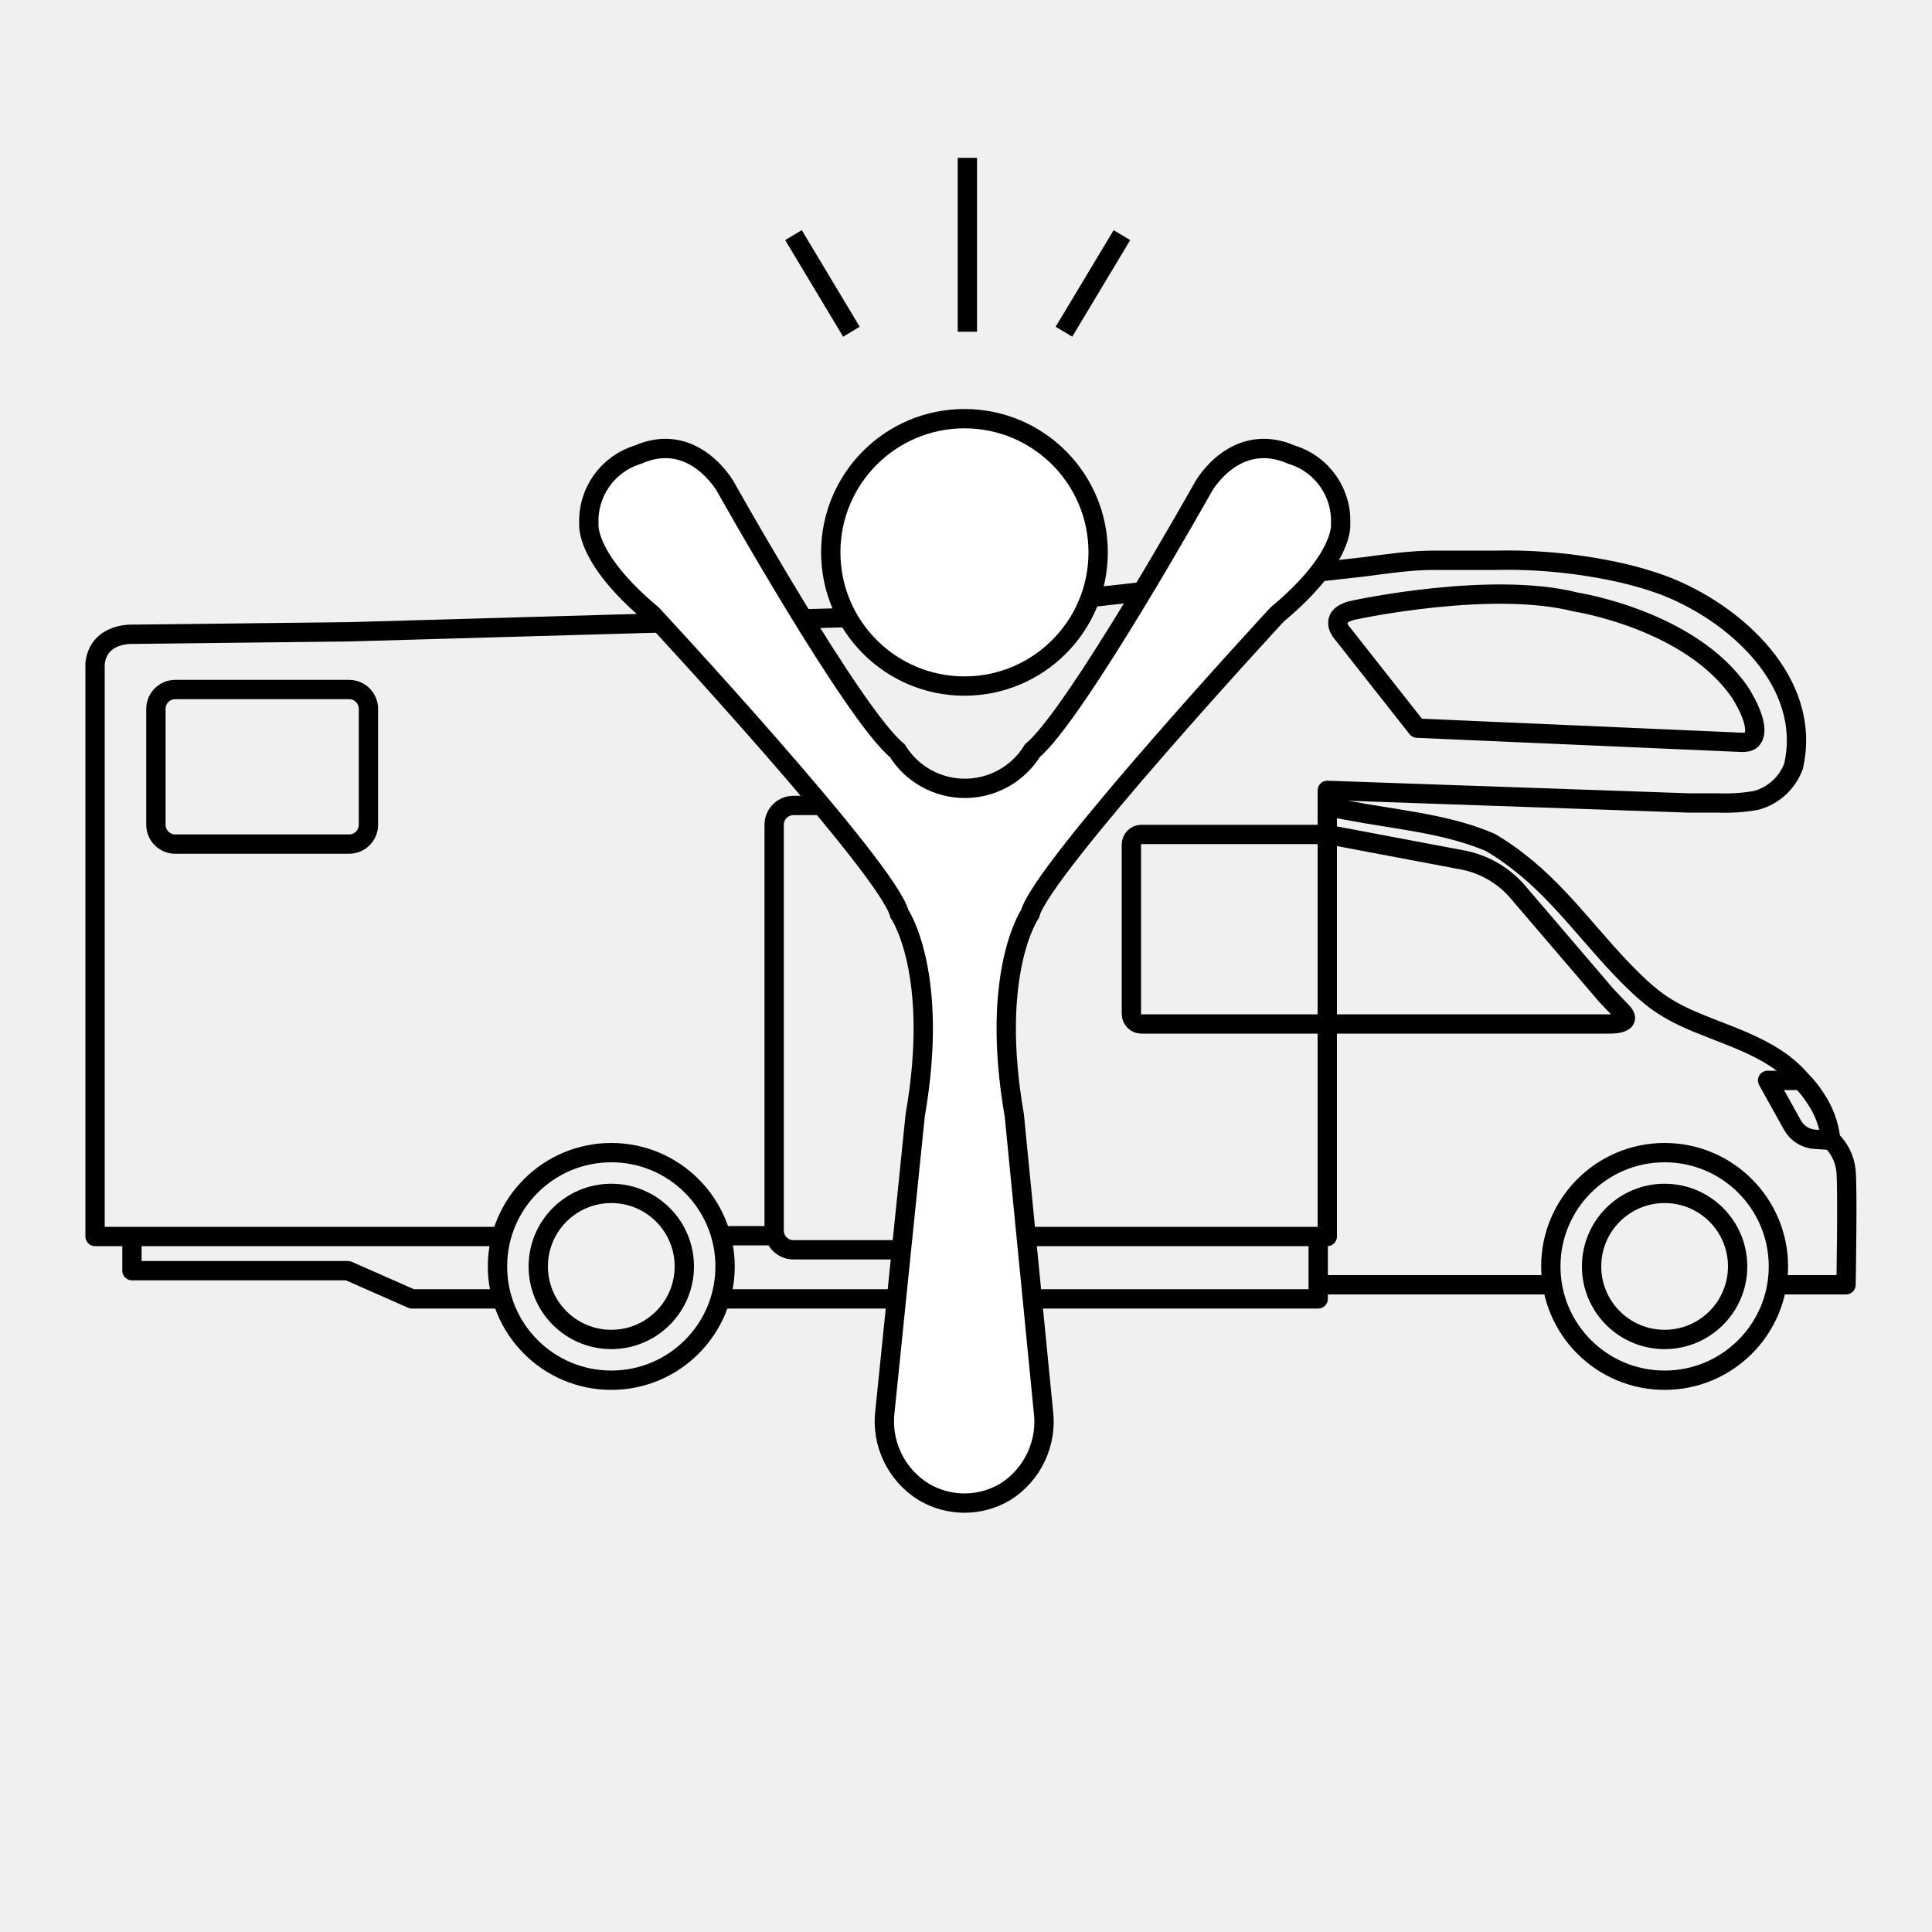
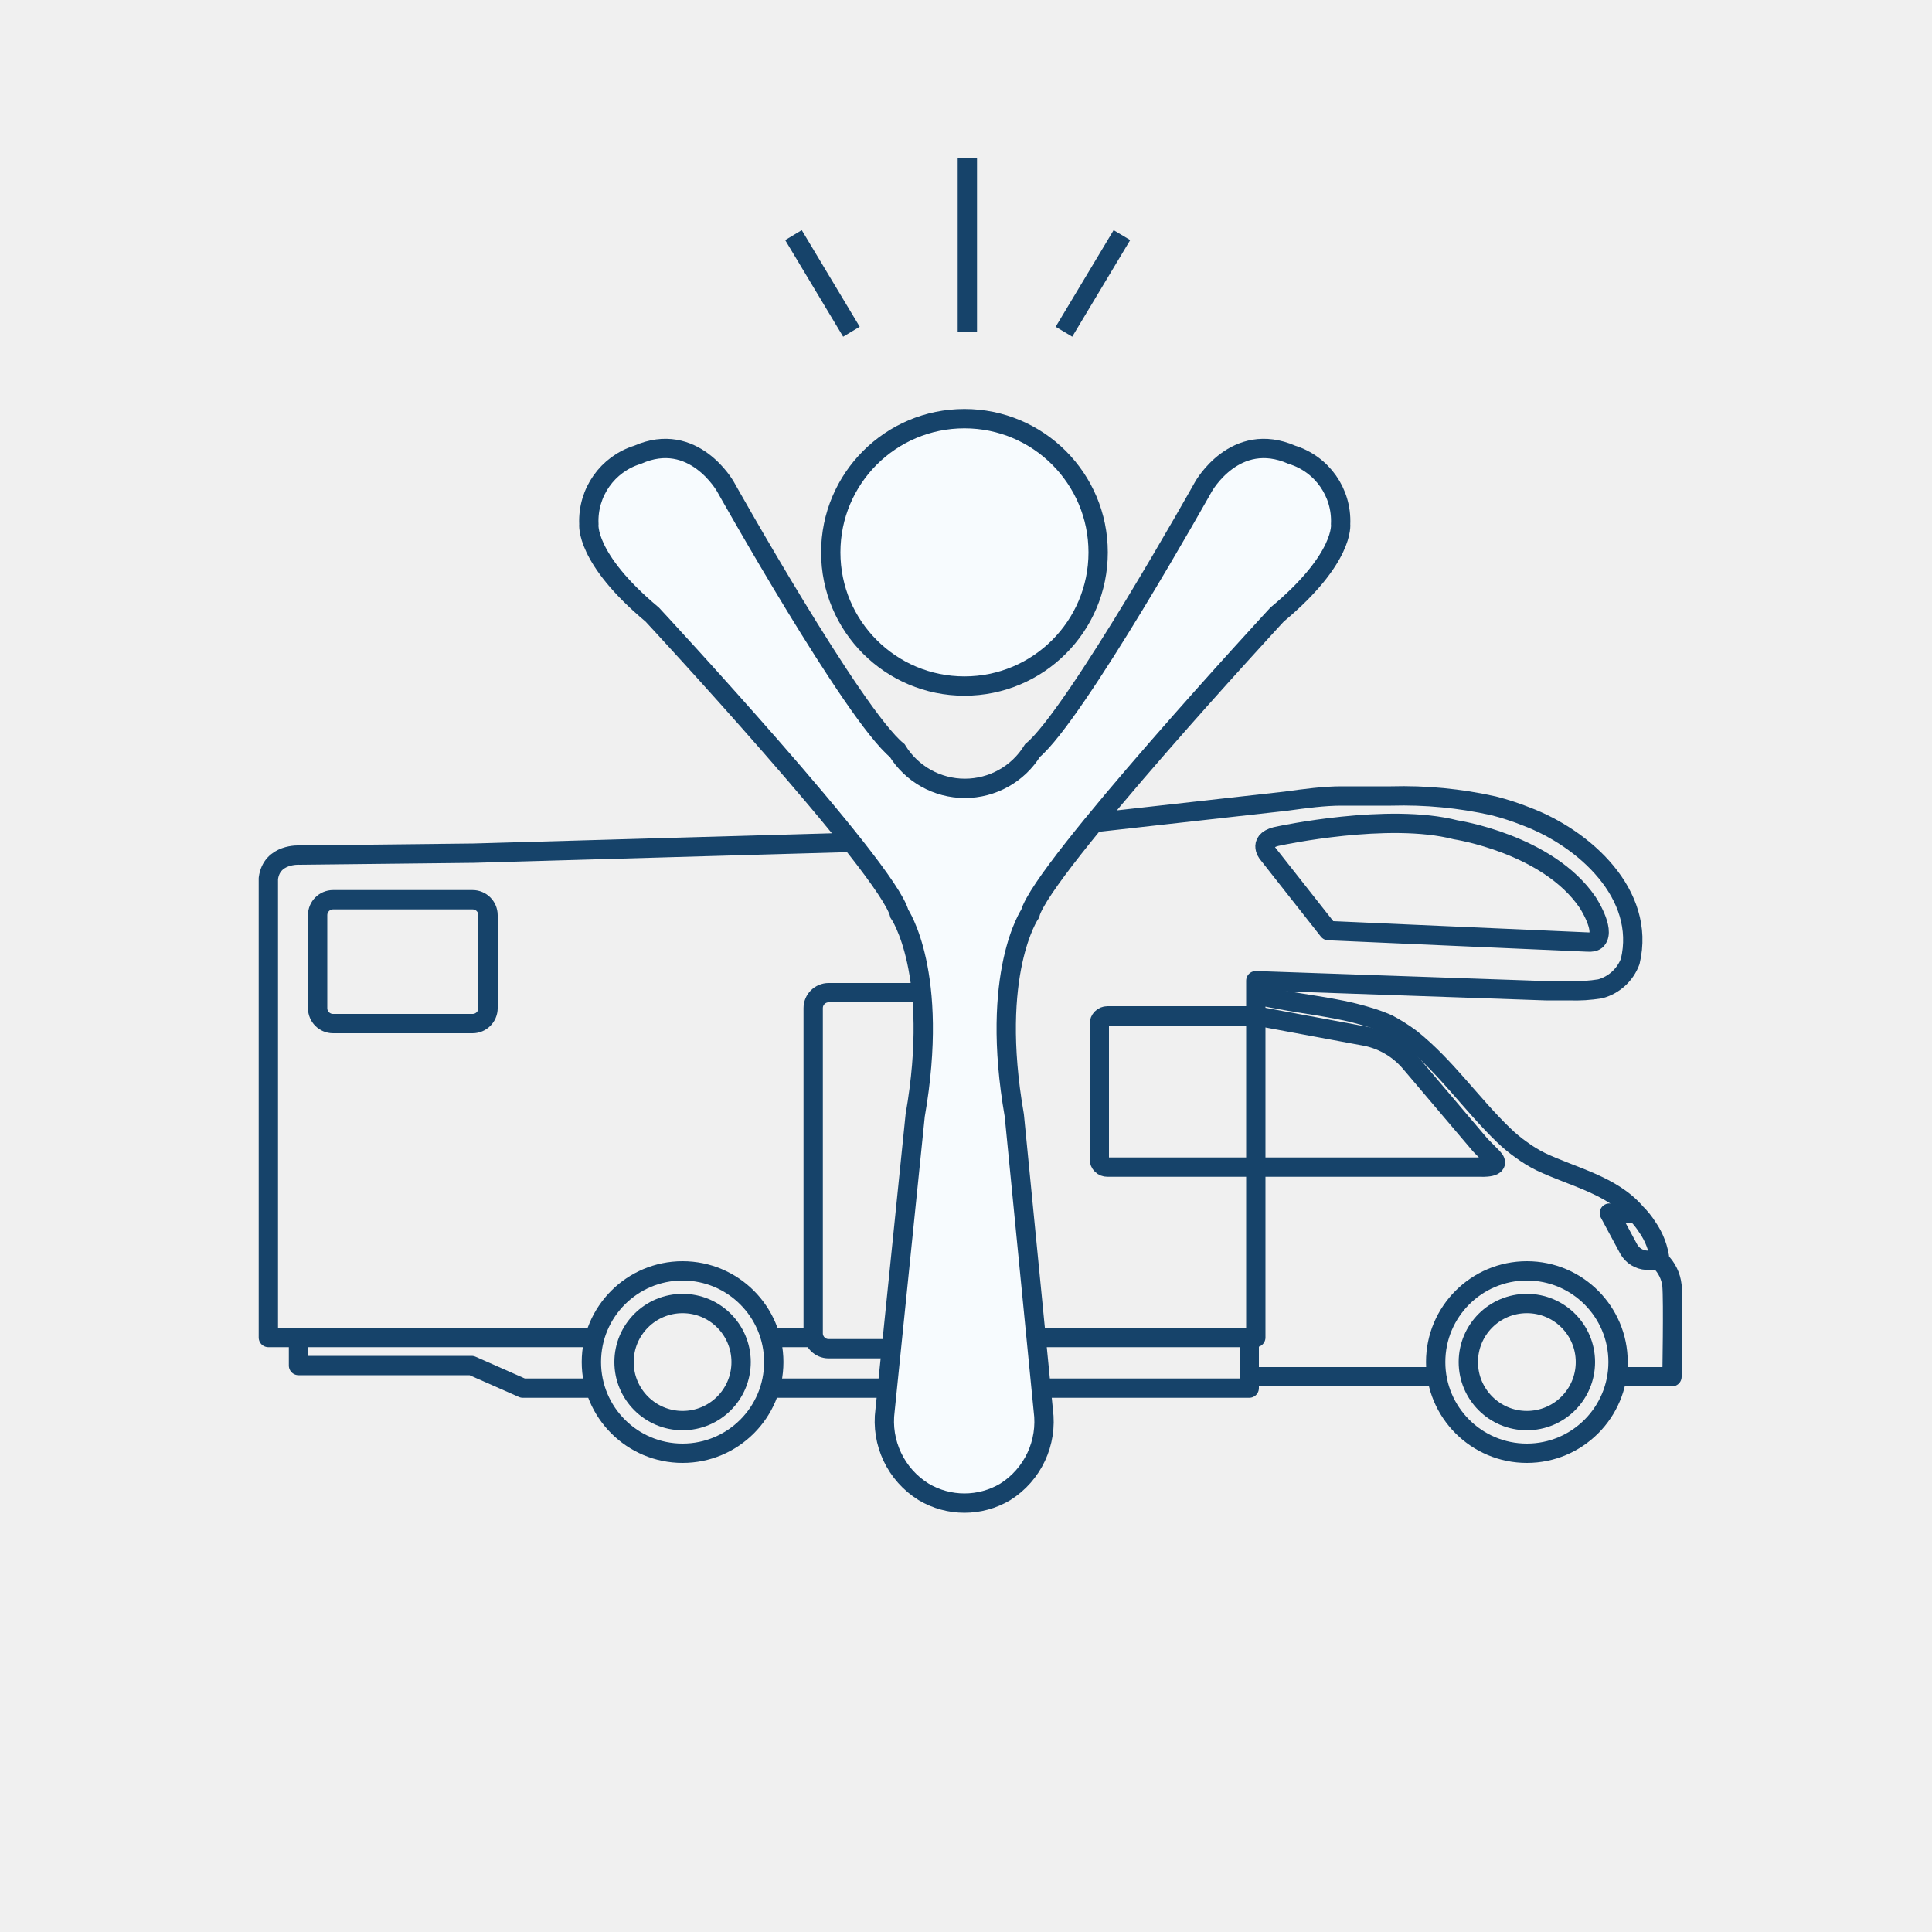
<svg xmlns="http://www.w3.org/2000/svg" viewBox="0 0 100 100">
  <defs>
-     <style>.cls-1,.cls-2{fill:none;}.cls-1,.cls-2,.cls-3{stroke:#000;}.cls-1{stroke-linejoin:round;}.cls-2,.cls-3{stroke-miterlimit:10;}.cls-3{fill:#fff;}</style>
+     <style>
+       .cls-1,
+       .cls-2 {
+         fill: none;
+       }
+       .cls-1,
+       .cls-2,
+       .cls-3 {
+         stroke: #16436A;
+       }
+       .cls-1 {
+         stroke-linejoin: round;
+       }
+       .cls-2,
+       .cls-3 {
+         stroke-miterlimit: 10;
+       }
+       .cls-3 {
+         fill: #F7FBFE;;
+       }
+     </style>
  </defs>
-   <g id="자랑하기">
-     <circle class="cls-1" cx="31.64" cy="65.55" r="5.89" />
-     <circle class="cls-1" cx="31.64" cy="65.55" r="3.78" />
-     <circle class="cls-1" cx="86.16" cy="65.55" r="3.78" />
-     <circle class="cls-1" cx="86.16" cy="65.55" r="5.89" />
-     <path class="cls-1" d="M48.93,64H68.7V40.91l18.67.65s.72,0,1.52,0a9.23,9.23,0,0,0,2-.13,2.86,2.86,0,0,0,1.94-1.76c1-4.34-3-7.95-6.71-9.37A17.81,17.81,0,0,0,84,29.67,26.94,26.94,0,0,0,77.39,29c-1,0-2.06,0-3.19,0s-2.33.17-3.6.34L48.28,31.84l-30.14.86-11.22.13s-1.81-.13-2,1.51V64H26" />
-     <line class="cls-1" x1="37.31" y1="63.96" x2="39.85" y2="63.96" />
-     <polyline class="cls-1" points="6.83 63.96 6.83 65.77 18.01 65.77 21.32 67.23 25.99 67.23" />
-     <polyline class="cls-1" points="37.29 67.23 68.23 67.23 68.23 66.51 68.23 63.96" />
-     <line class="cls-1" x1="68.23" y1="66.5" x2="80.36" y2="66.5" />
-     <path class="cls-1" d="M92,66.5h3.55s.09-4.9,0-5.89A2.54,2.54,0,0,0,94.76,59a4.71,4.71,0,0,0-.82-2.2,5.58,5.58,0,0,0-.73-.9c-1.55-1.81-4.08-2.32-6.15-3.31a9.28,9.28,0,0,1-1.29-.76,11.82,11.82,0,0,1-1.16-1c-2.08-2-3.71-4.46-6-6.22a12.26,12.26,0,0,0-1.46-1,12.78,12.78,0,0,0-1.35-.49c-2.21-.66-4.26-.78-7.09-1.38h0" />
-     <path class="cls-1" d="M83.15,51.53,78.59,46.2a5,5,0,0,0-2.79-1.67l-7.1-1.34H59.07a.52.52,0,0,0-.51.52v8.77a.52.52,0,0,0,.51.52H83.15s1.46.08.82-.61Z" />
-     <path class="cls-1" d="M90.07,38.42l-16.72-.73-3.94-5s-.71-.88.8-1.14c0,0,7-1.5,11.35-.39,0,0,5.93.91,8.51,4.69,0,0,1.16,1.76.61,2.41C90.68,38.25,90.59,38.46,90.07,38.42Z" />
-     <path class="cls-1" d="M93.21,55.92H91.49l1.29,2.32a1.44,1.44,0,0,0,1.16.73l.82.05" />
-     <rect class="cls-1" x="40.07" y="41.69" width="9" height="23" rx="1" ry="1" />
-     <rect class="cls-1" x="8.07" y="35.69" width="11" height="8" rx="1" ry="1" />
+   <g id="마이페이지">
+     <circle class="cls-1" cx="35.33" cy="70.5" r="4.72" />
+     <circle class="cls-1" cx="35.33" cy="70.5" r="3.03" />
+     <circle class="cls-1" cx="79.03" cy="70.5" r="3.03" />
+     <circle class="cls-1" cx="79.03" cy="70.5" r="4.72" />
+     <path class="cls-1" d="M49.19,69.23H65V50.76L80,51.28l1.22,0a8.09,8.09,0,0,0,1.61-.1,2.3,2.3,0,0,0,1.55-1.42c.83-3.48-2.38-6.37-5.38-7.5a13.9,13.9,0,0,0-1.69-.55A21.55,21.55,0,0,0,72,41.2c-.8,0-1.65,0-2.56,0s-1.87.13-2.89.27l-17.88,2-24.16.69-9,.1s-1.45-.1-1.62,1.21V69.23H30.78" />
+     <line class="cls-1" x1="39.88" y1="69.23" x2="41.91" y2="69.23" />
+     <polyline class="cls-1" points="15.45 69.23 15.45 70.68 24.41 70.68 27.06 71.85 30.8 71.85" />
+     <polyline class="cls-1" points="39.86 71.85 64.66 71.85 64.66 71.28 64.66 69.23" />
+     <line class="cls-1" x1="64.66" y1="71.26" x2="74.38" y2="71.26" />
+     <path class="cls-1" d="M83.69,71.26h2.85s.07-3.93,0-4.72a2.06,2.06,0,0,0-.62-1.27,3.75,3.75,0,0,0-.66-1.76,4.12,4.12,0,0,0-.58-.72c-1.24-1.45-3.27-1.87-4.93-2.66a6.65,6.65,0,0,1-1-.61,7.6,7.6,0,0,1-.93-.77c-1.67-1.61-3-3.57-4.8-5A9.34,9.34,0,0,0,71.83,53a8.86,8.86,0,0,0-1.09-.39C69,52.08,67.33,52,65.06,51.5h0" />
+     <path class="cls-1" d="M76.62,59.27,73,55a4.09,4.09,0,0,0-2.24-1.35L65,52.58H57.32a.42.42,0,0,0-.42.42v7a.41.41,0,0,0,.42.41h19.3s1.17.07.65-.48Z" />
+     <path class="cls-1" d="M82.17,48.76l-13.41-.59-3.15-4s-.57-.71.63-.91c0,0,5.62-1.21,9.1-.31,0,0,4.76.72,6.83,3.75,0,0,.93,1.41.48,1.93C82.65,48.62,82.58,48.79,82.17,48.76Z" />
+     <path class="cls-1" d="M84.68,62.79H83.3l1,1.86a1.13,1.13,0,0,0,.93.58l.65,0" />
+     <rect class="cls-1" x="42.09" y="51.38" width="7.21" height="18.43" rx="0.8" ry="0.8" />
+     <rect class="cls-1" x="16.44" y="46.57" width="8.82" height="6.41" rx="0.8" ry="0.8" />
    <line class="cls-2" x1="50.07" y1="8.17" x2="50.07" y2="17.17" />
    <line class="cls-2" x1="41.07" y1="12.17" x2="44.07" y2="17.17" />
    <line class="cls-2" x1="58.07" y1="12.17" x2="55.07" y2="17.17" />
    <circle class="cls-3" cx="49.92" cy="28.59" r="6.92" />
    <path class="cls-3" d="M69.39,27.12a3.58,3.58,0,0,0-2.52-3.58c-2.94-1.29-4.58,1.65-4.58,1.65S55.67,37,53.44,38.85a4.11,4.11,0,0,1-7,0C44.17,37,37.55,25.19,37.55,25.19S35.9,22.25,33,23.54a3.58,3.58,0,0,0-2.52,3.58s-.23,1.76,3.28,4.69c0,0,12.2,13.14,12.79,15.48,0,0,2.11,3.05.82,10.44L45.81,73a4.3,4.3,0,0,0,2,4.22,4.13,4.13,0,0,0,4.22,0A4.3,4.3,0,0,0,54,73L52.5,57.73c-1.29-7.39.82-10.44.82-10.44C53.91,45,66.1,31.81,66.1,31.81,69.62,28.88,69.39,27.12,69.39,27.12Z" />
  </g>
</svg>
